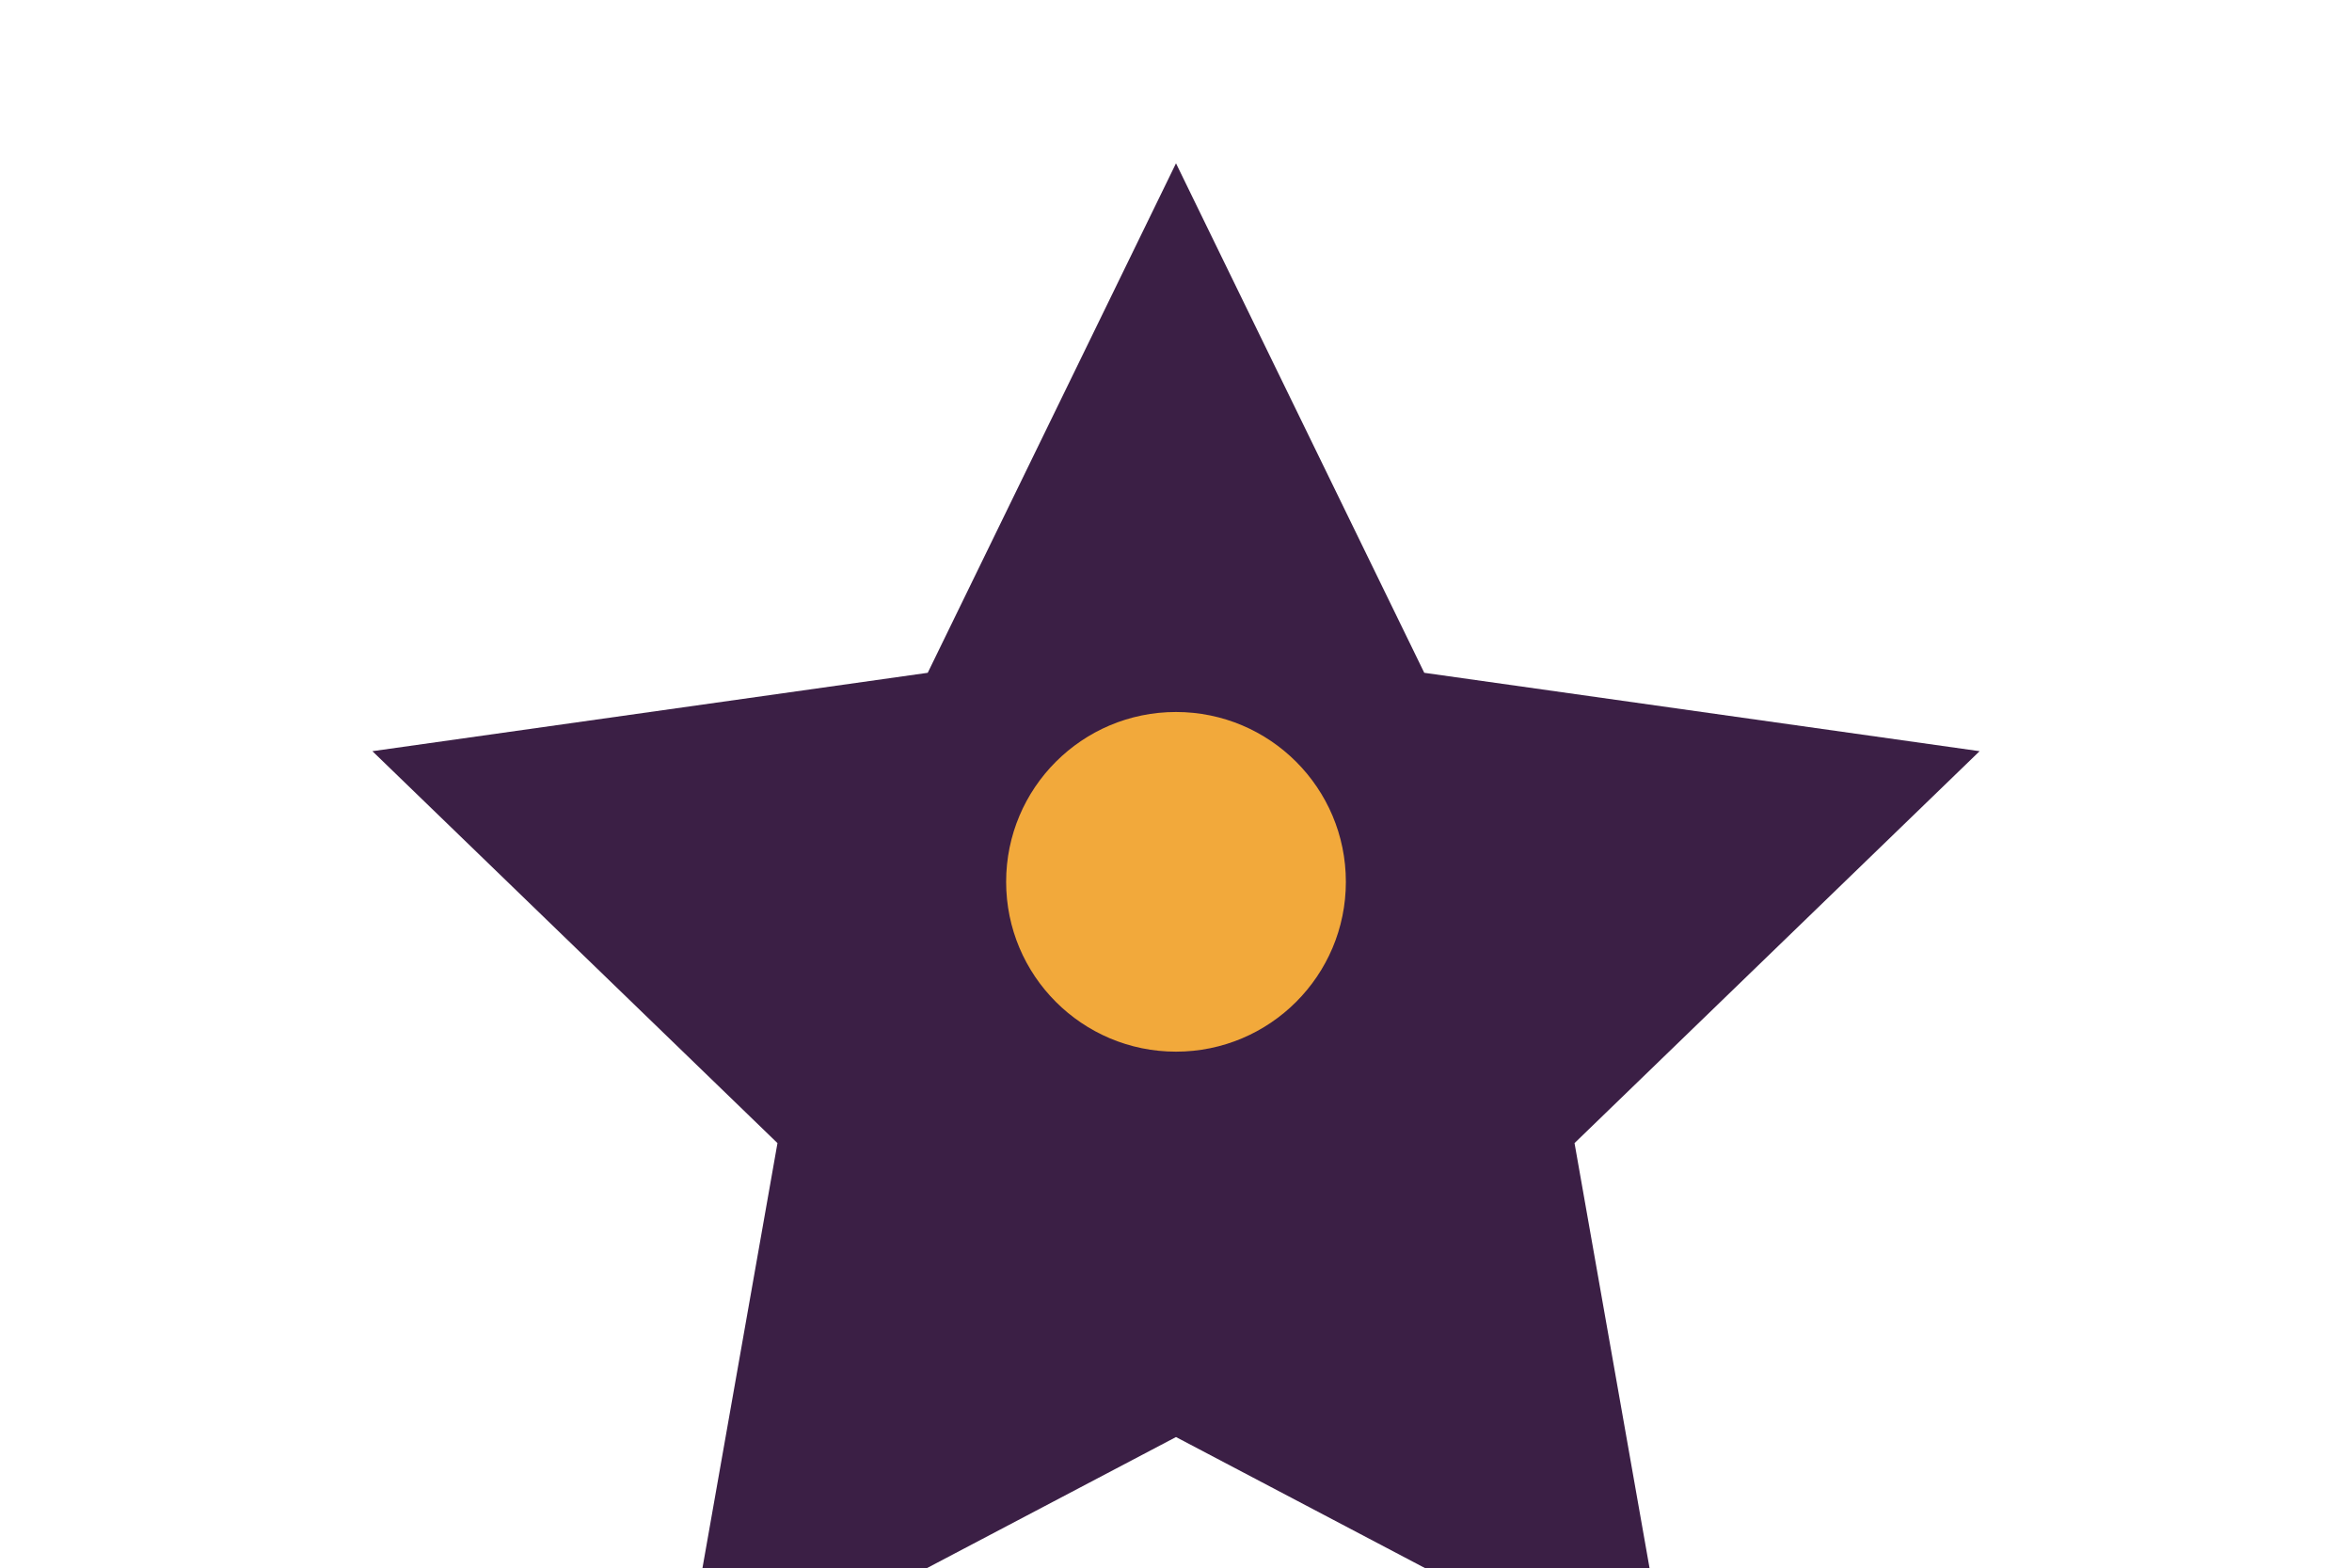
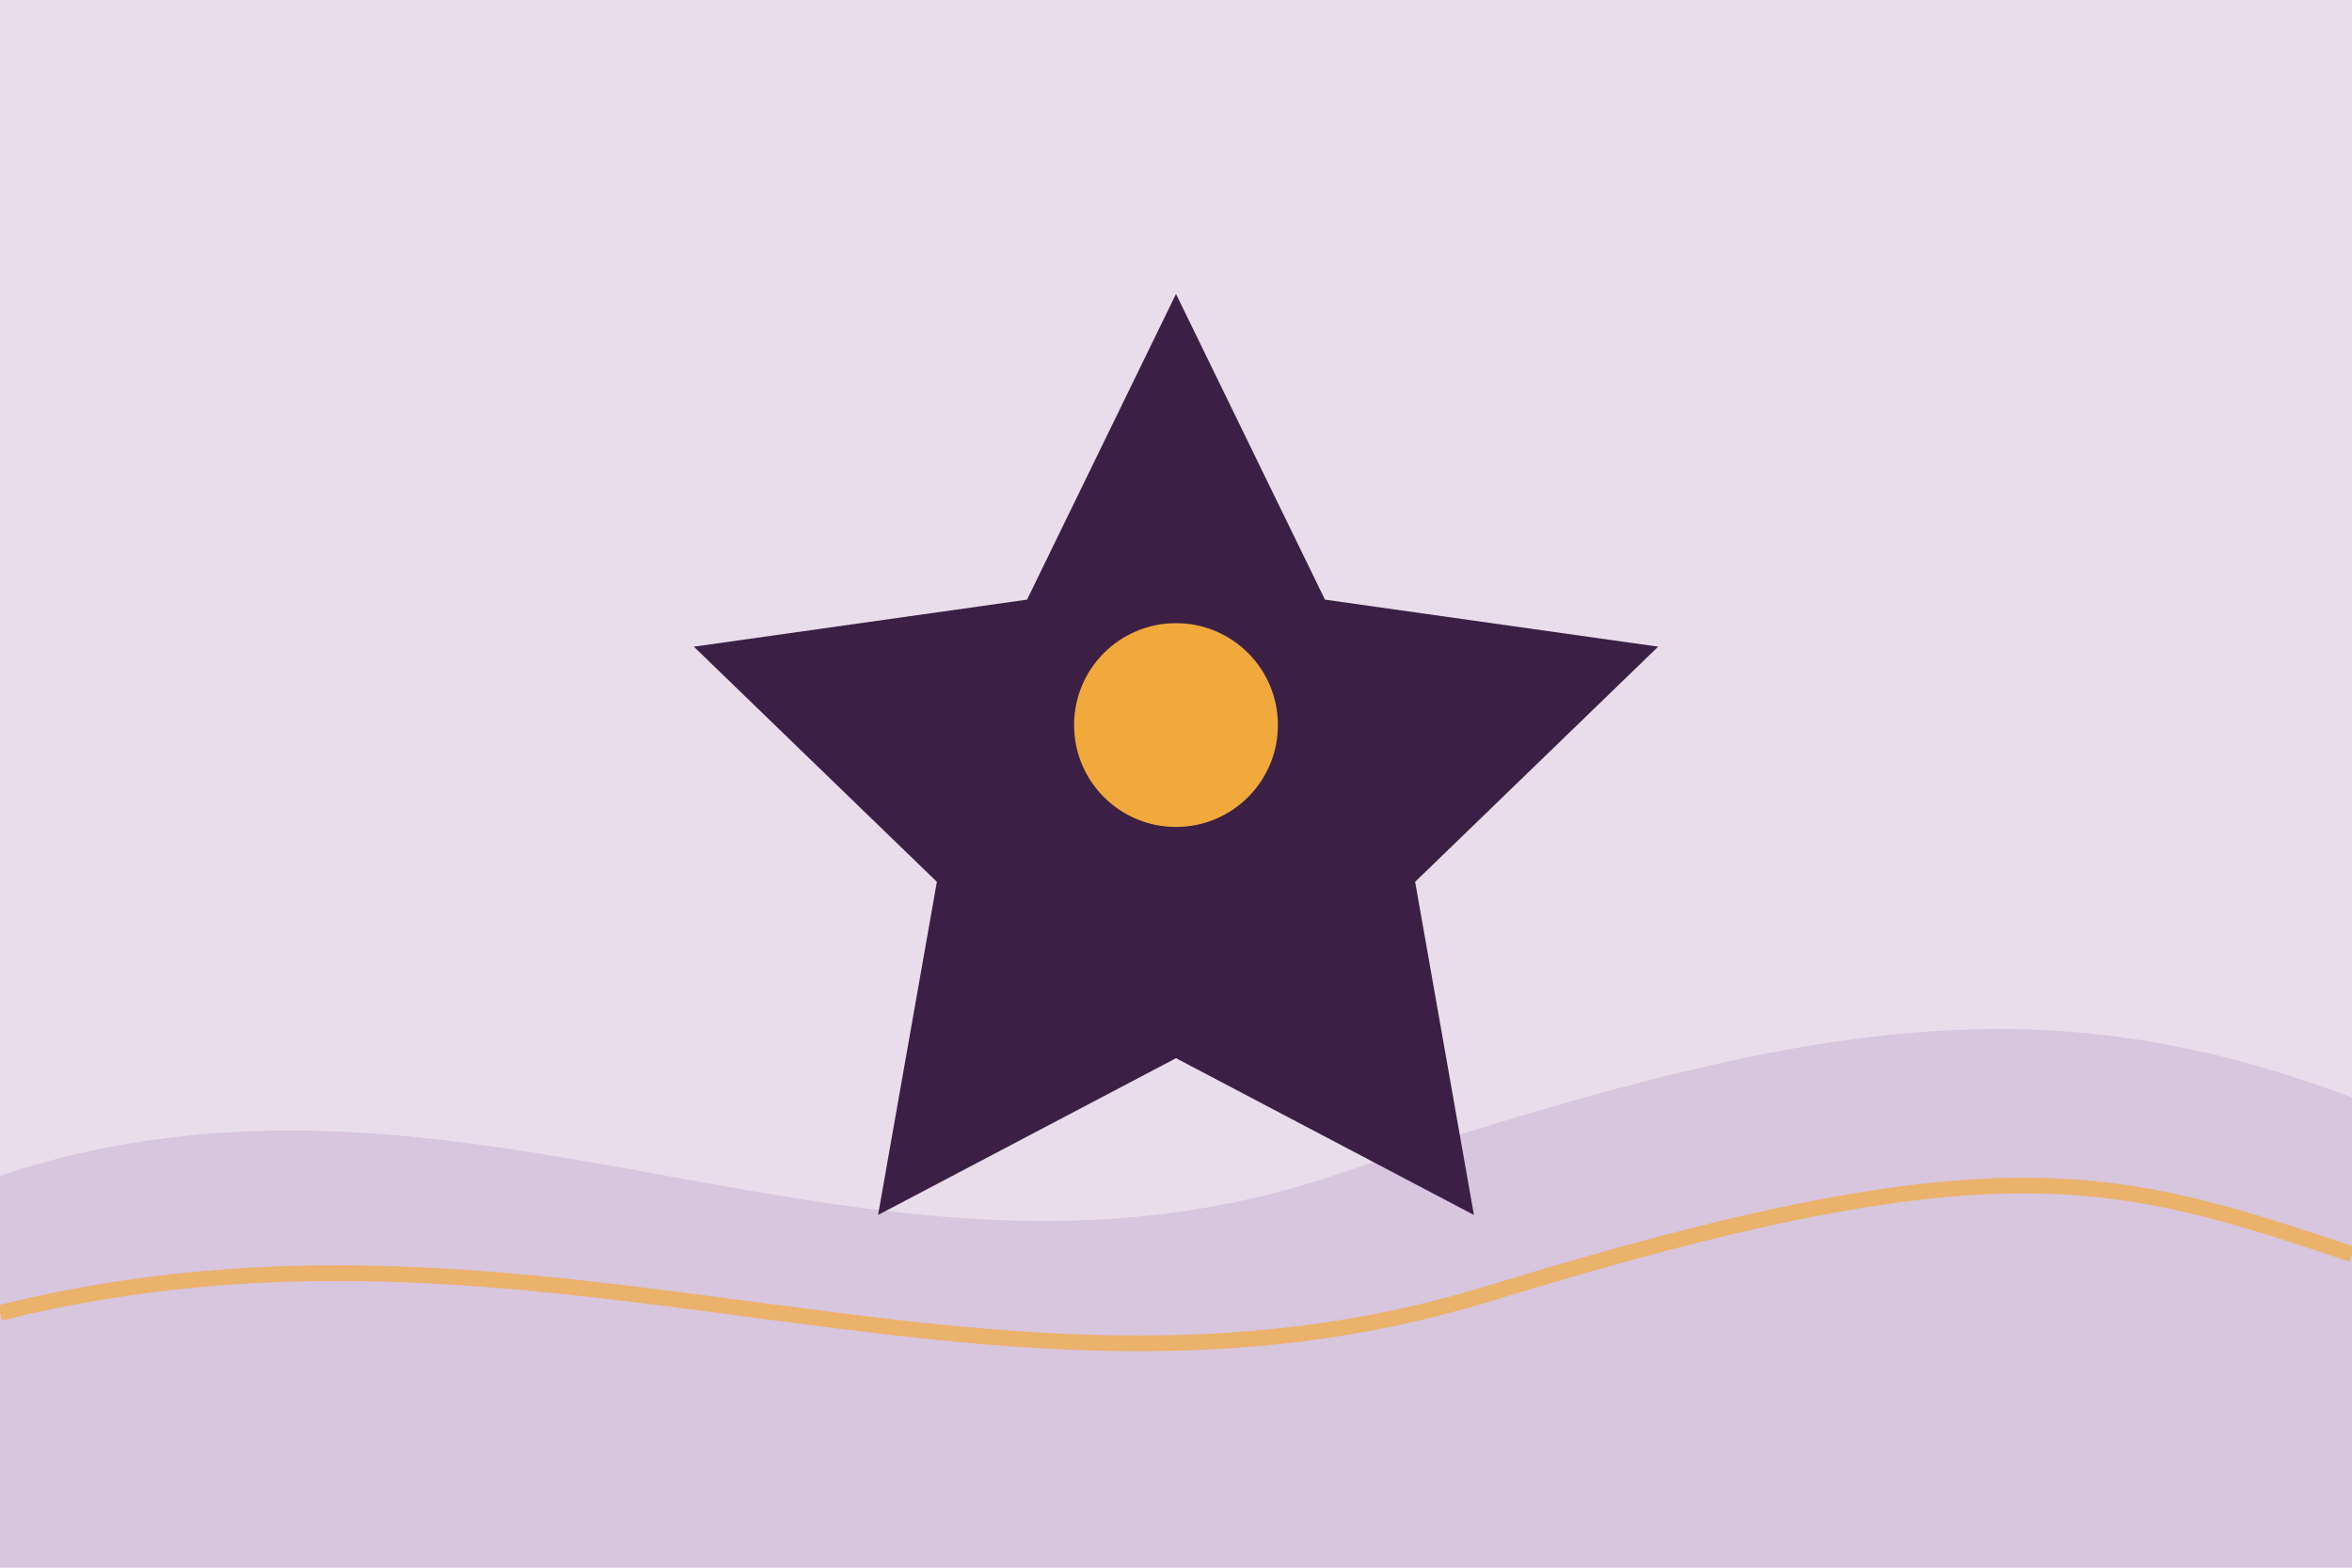
- <svg xmlns="http://www.w3.org/2000/svg" viewBox="120 50 360 240" role="img">
+ <svg xmlns="http://www.w3.org/2000/svg" viewBox="0 0 600 400" role="img">
+   <rect width="600" height="400" fill="#E9DDEB" />
+   <path d="M0 300 C120 260 220 340 340 300 S520 250 600 280 V400 H0Z" fill="#8A5A9E" opacity=".18" />
+   <path d="M0 335 C140 300 250 370 380 330 S540 300 600 320" fill="none" stroke="#F2A93B" stroke-width="4" opacity=".7" />
  <path d="M300 75l38 78 85 12-62 60 15 85-76-40-76 40 15-85-62-60 85-12z" fill="#3B1F45" />
  <circle cx="300" cy="185" r="26" fill="#F2A93B" />
</svg>
